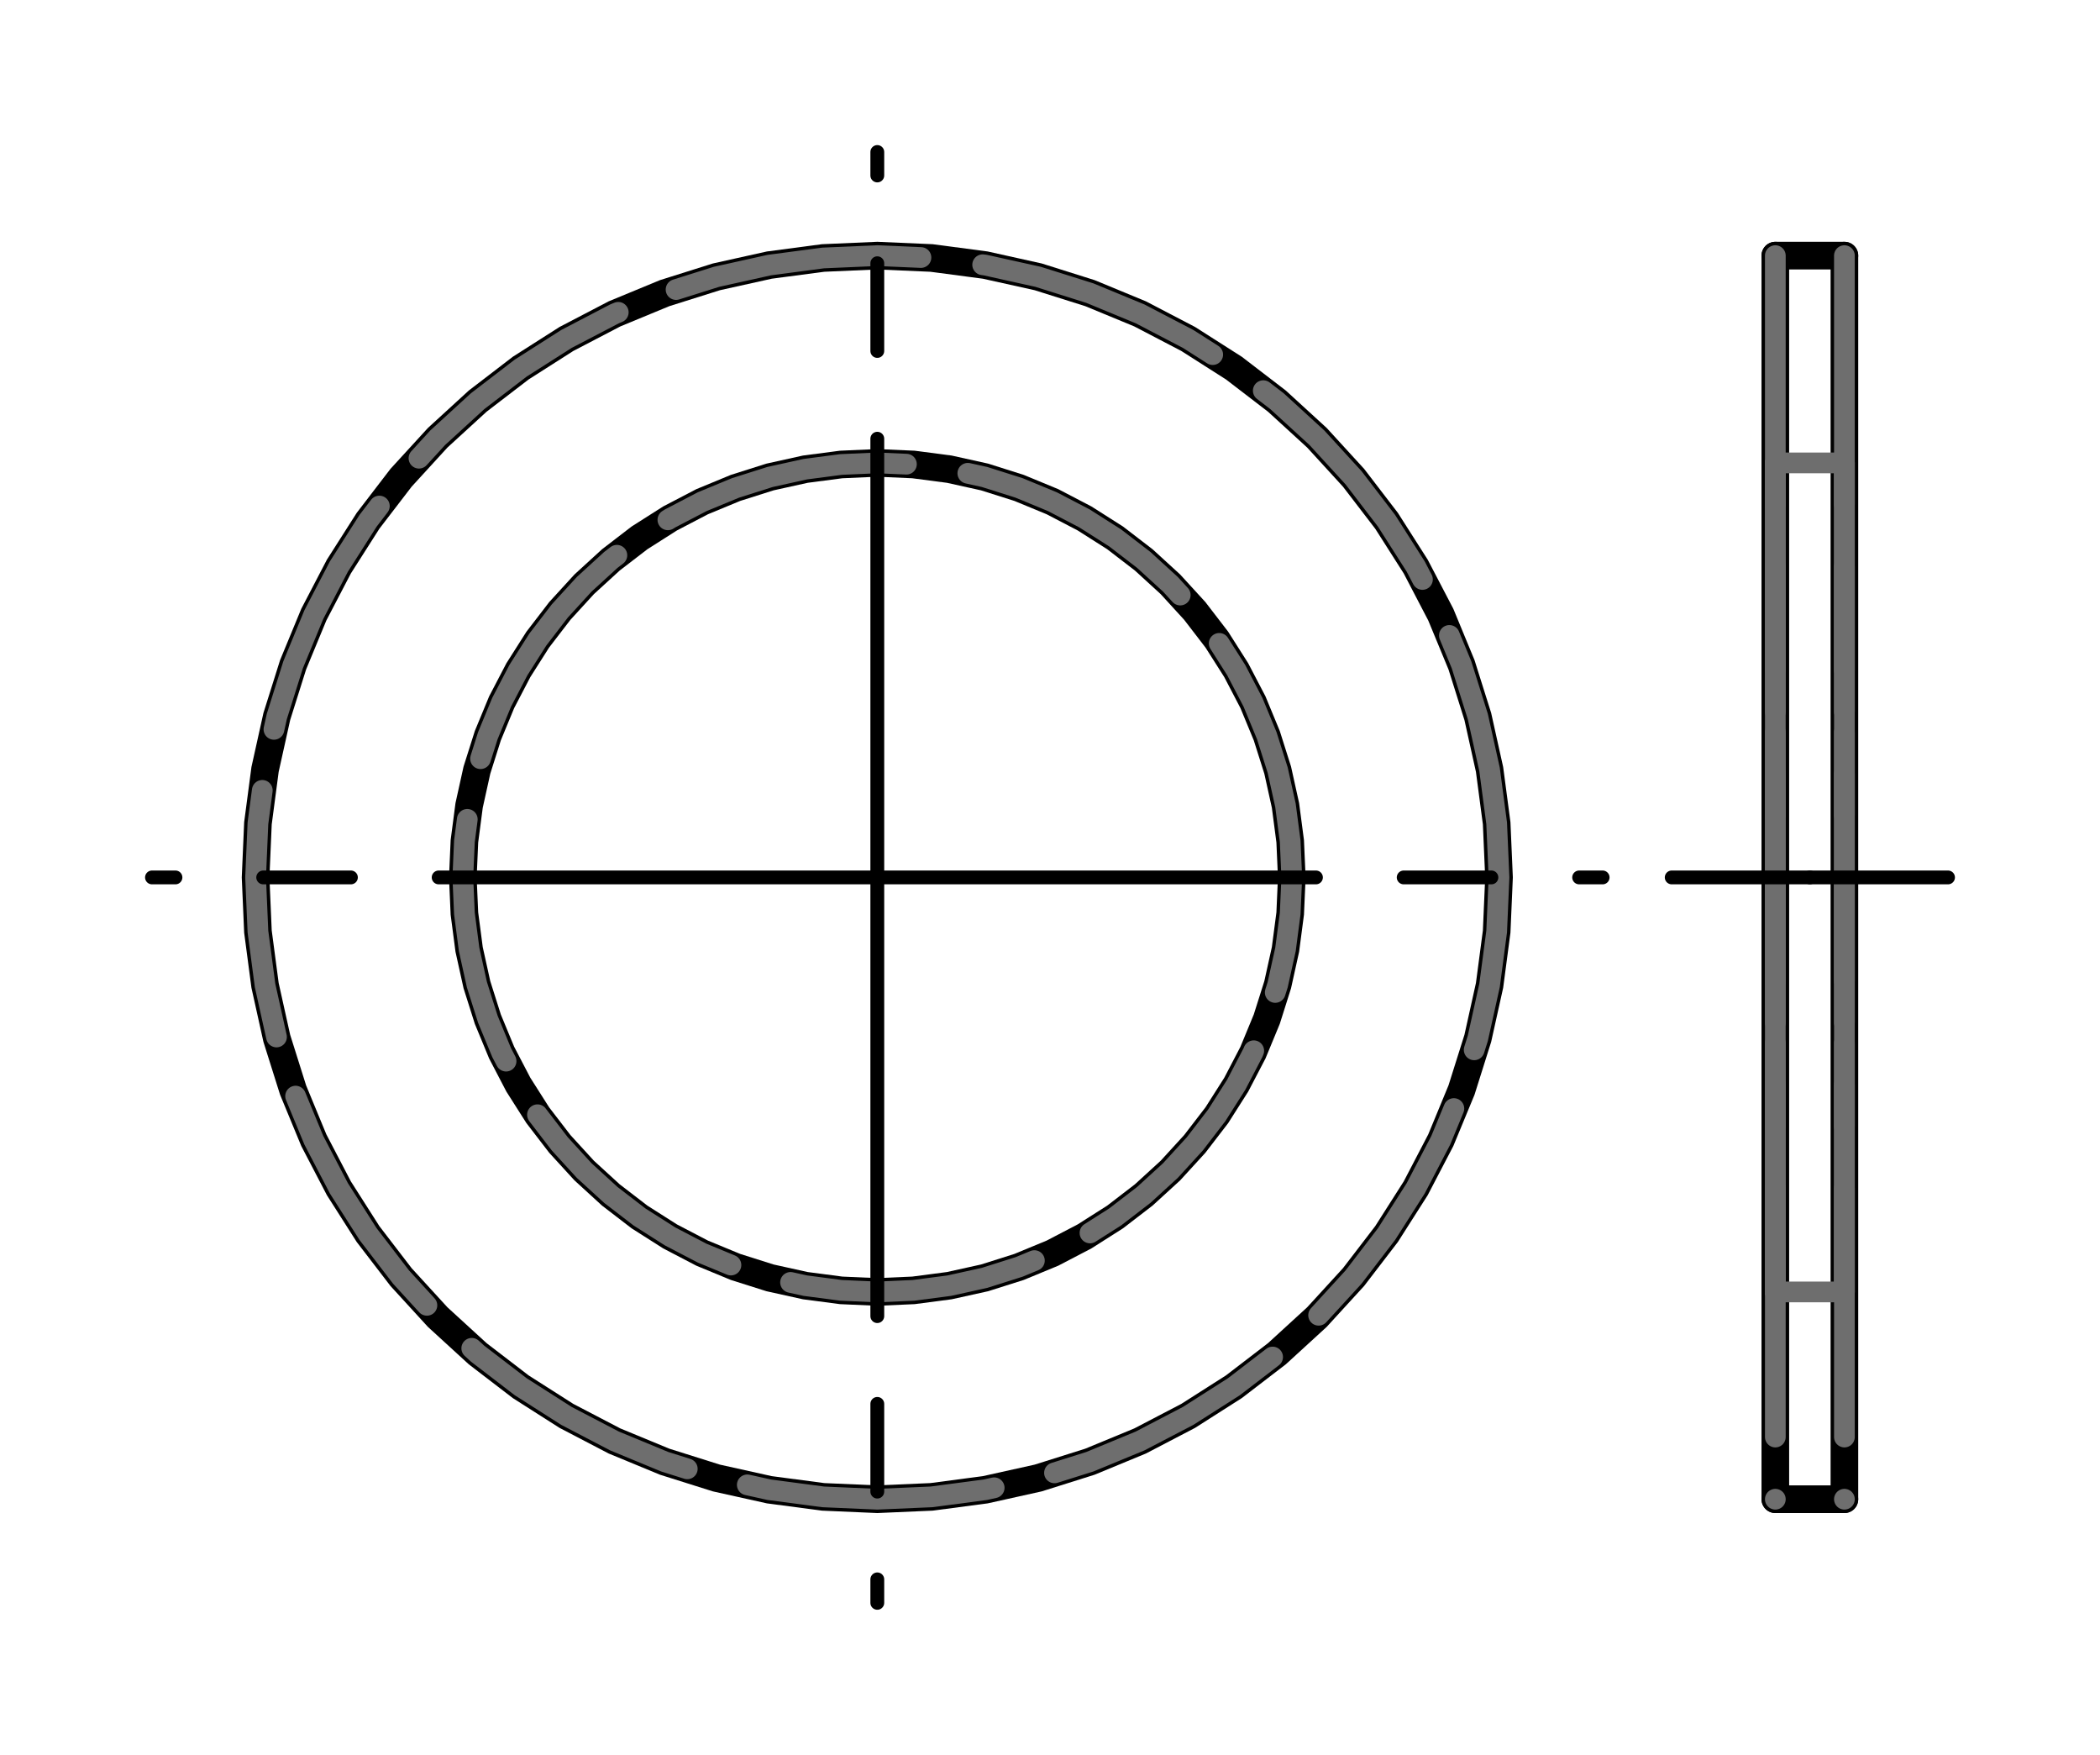
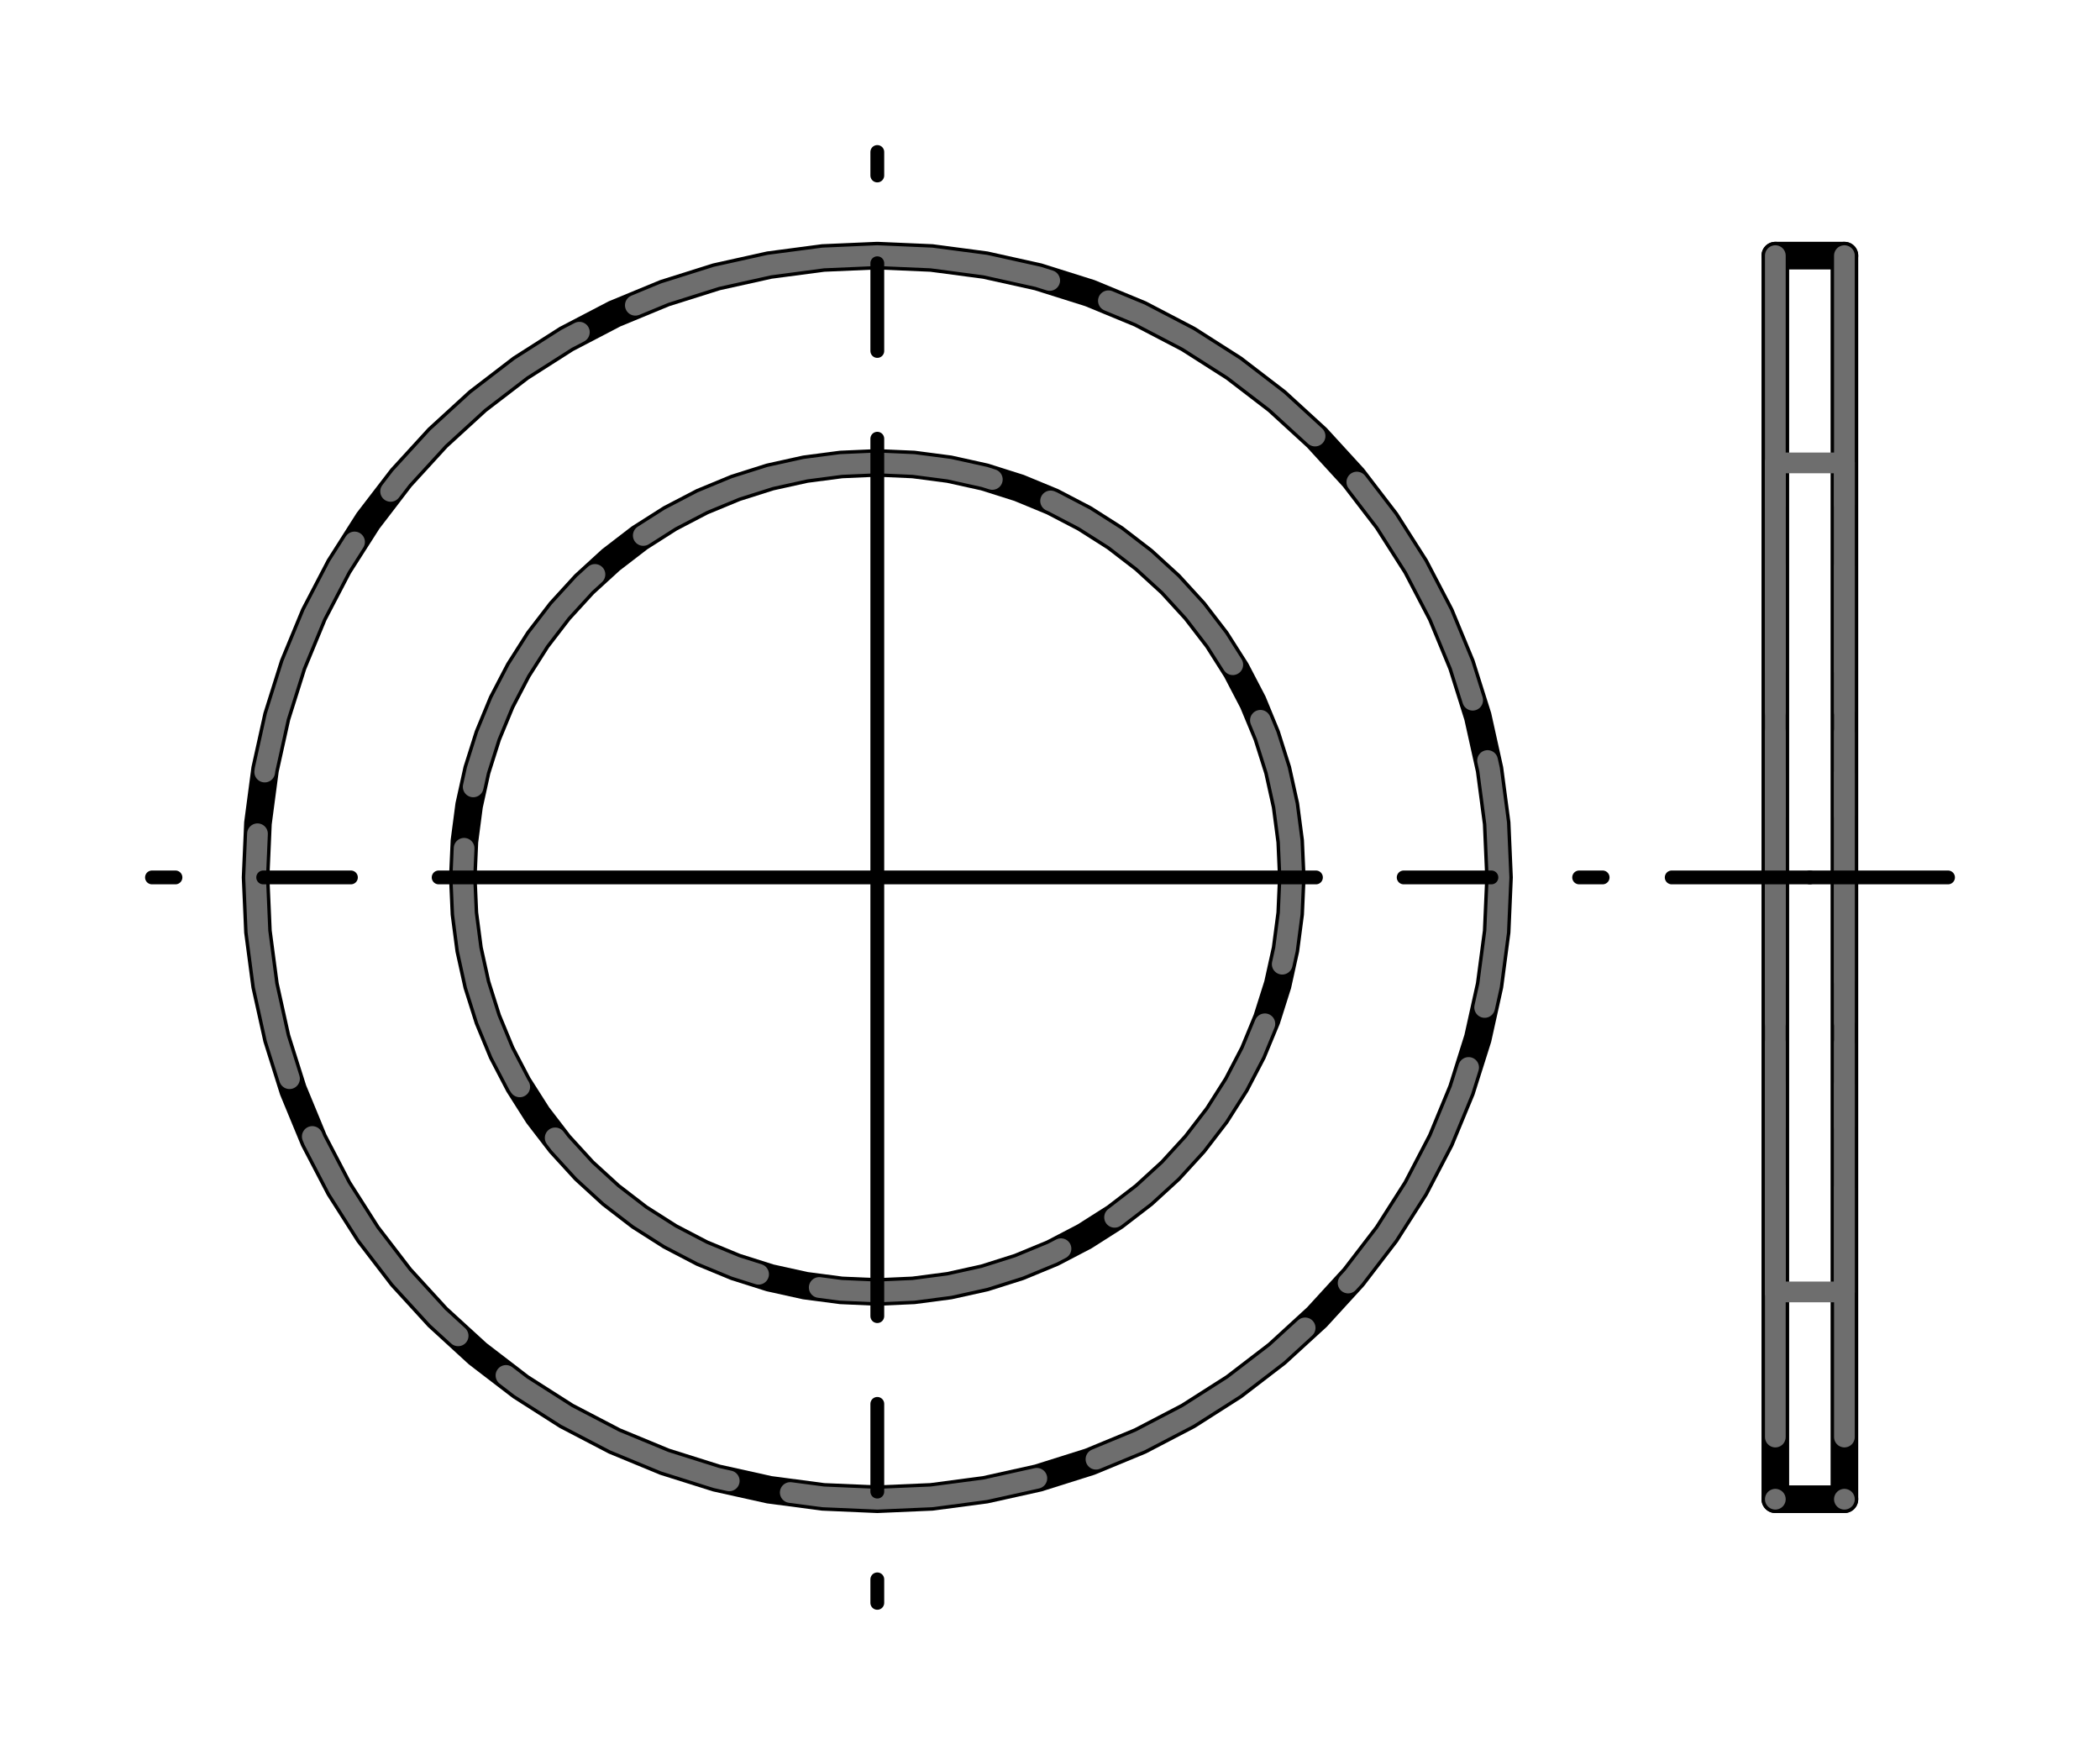
<svg xmlns="http://www.w3.org/2000/svg" width="30.4mm" height="25.4mm" viewBox="-12.7 -12.7 30.4 25.4" version="1.1">
  <g transform="scale(1,-1)" stroke-linecap="round">
    <g fill="none" stroke="rgb(0,0,0)" stroke-width="0.4" id="Visible">
-       <path d="M 9.0,0.0 L 8.966,0.784 L 8.863,1.563 L 8.693,2.329 L 8.457,3.078 L 8.157,3.804 L 7.794,4.5 L 7.372,5.162 L 6.894,5.785 L 6.364,6.364 L 5.785,6.894 L 5.162,7.372 L 4.5,7.794 L 3.804,8.157 L 3.078,8.457 L 2.329,8.693 L 1.563,8.863 L 0.784,8.966 L 0.0,9.0 L -0.784,8.966 L -1.563,8.863 L -2.329,8.693 L -3.078,8.457 L -3.804,8.157 L -4.5,7.794 L -5.162,7.372 L -5.785,6.894 L -6.364,6.364 L -6.894,5.785 L -7.372,5.162 L -7.794,4.5 L -8.157,3.804 L -8.457,3.078 L -8.693,2.329 L -8.863,1.563 L -8.966,0.784 L -9.0,-0.0 L -8.966,-0.784 L -8.863,-1.563 L -8.693,-2.329 L -8.457,-3.078 L -8.157,-3.804 L -7.794,-4.5 L -7.372,-5.162 L -6.894,-5.785 L -6.364,-6.364 L -5.785,-6.894 L -5.162,-7.372 L -4.5,-7.794 L -3.804,-8.157 L -3.078,-8.457 L -2.329,-8.693 L -1.563,-8.863 L -0.784,-8.966 L -0.0,-9.0 L 0.784,-8.966 L 1.563,-8.863 L 2.329,-8.693 L 3.078,-8.457 L 3.804,-8.157 L 4.5,-7.794 L 5.162,-7.372 L 5.785,-6.894 L 6.364,-6.364 L 6.894,-5.785 L 7.372,-5.162 L 7.794,-4.5 L 8.157,-3.804 L 8.457,-3.078 L 8.693,-2.329 L 8.863,-1.563 L 8.966,-0.784 L 9.0,0.0" />
-       <path d="M 6.0,0.0 L 5.977,0.523 L 5.909,1.042 L 5.796,1.553 L 5.638,2.052 L 5.438,2.536 L 5.196,3.0 L 4.915,3.442 L 4.596,3.857 L 4.243,4.243 L 3.857,4.596 L 3.442,4.915 L 3.0,5.196 L 2.536,5.438 L 2.052,5.638 L 1.553,5.796 L 1.042,5.909 L 0.523,5.977 L 0.0,6.0 L -0.523,5.977 L -1.042,5.909 L -1.553,5.796 L -2.052,5.638 L -2.536,5.438 L -3.0,5.196 L -3.442,4.915 L -3.857,4.596 L -4.243,4.243 L -4.596,3.857 L -4.915,3.442 L -5.196,3.0 L -5.438,2.536 L -5.638,2.052 L -5.796,1.553 L -5.909,1.042 L -5.977,0.523 L -6.0,-0.0 L -5.977,-0.523 L -5.909,-1.042 L -5.796,-1.553 L -5.638,-2.052 L -5.438,-2.536 L -5.196,-3.0 L -4.915,-3.442 L -4.596,-3.857 L -4.243,-4.243 L -3.857,-4.596 L -3.442,-4.915 L -3.0,-5.196 L -2.536,-5.438 L -2.052,-5.638 L -1.553,-5.796 L -1.042,-5.909 L -0.523,-5.977 L -0.0,-6.0 L 0.523,-5.977 L 1.042,-5.909 L 1.553,-5.796 L 2.052,-5.638 L 2.536,-5.438 L 3.0,-5.196 L 3.442,-4.915 L 3.857,-4.596 L 4.243,-4.243 L 4.596,-3.857 L 4.915,-3.442 L 5.196,-3.0 L 5.438,-2.536 L 5.638,-2.052 L 5.796,-1.553 L 5.909,-1.042 L 5.977,-0.523 L 6.0,0.0" />
+       <path d="M 0.0,9.0 L -0.784,8.966 L -1.563,8.863 L -2.329,8.693 L -3.078,8.457 L -3.804,8.157 L -4.5,7.794 L -5.162,7.372 L -5.785,6.894 L -6.364,6.364 L -6.894,5.785 L -7.372,5.162 L -7.794,4.5 L -8.157,3.804 L -8.457,3.078 L -8.693,2.329 L -8.863,1.563 L -8.966,0.784 L -9.0,-0.0 L -8.966,-0.784 L -8.863,-1.563 L -8.693,-2.329 L -8.457,-3.078 L -8.157,-3.804 L -7.794,-4.5 L -7.372,-5.162 L -6.894,-5.785 L -6.364,-6.364 L -5.785,-6.894 L -5.162,-7.372 L -4.5,-7.794 L -3.804,-8.157 L -3.078,-8.457 L -2.329,-8.693 L -1.563,-8.863 L -0.784,-8.966 L -0.0,-9.0 L 0.784,-8.966 L 1.563,-8.863 L 2.329,-8.693 L 3.078,-8.457 L 3.804,-8.157 L 4.5,-7.794 L 5.162,-7.372 L 5.785,-6.894 L 6.364,-6.364 L 6.894,-5.785 L 7.372,-5.162 L 7.794,-4.5 L 8.157,-3.804 L 8.457,-3.078 L 8.693,-2.329 L 8.863,-1.563 L 8.966,-0.784 L 9.0,0.0 L 8.966,0.784 L 8.863,1.563 L 8.693,2.329 L 8.457,3.078 L 8.157,3.804 L 7.794,4.5 L 7.372,5.162 L 6.894,5.785 L 6.364,6.364 L 5.785,6.894 L 5.162,7.372 L 4.5,7.794 L 3.804,8.157 L 3.078,8.457 L 2.329,8.693 L 1.563,8.863 L 0.784,8.966 L 0.0,9.0" />
+       <path d="M 0.0,6.0 L -0.523,5.977 L -1.042,5.909 L -1.553,5.796 L -2.052,5.638 L -2.536,5.438 L -3.0,5.196 L -3.442,4.915 L -3.857,4.596 L -4.243,4.243 L -4.596,3.857 L -4.915,3.442 L -5.196,3.0 L -5.438,2.536 L -5.638,2.052 L -5.796,1.553 L -5.909,1.042 L -5.977,0.523 L -6.0,-0.0 L -5.977,-0.523 L -5.909,-1.042 L -5.796,-1.553 L -5.638,-2.052 L -5.438,-2.536 L -5.196,-3.0 L -4.915,-3.442 L -4.596,-3.857 L -4.243,-4.243 L -3.857,-4.596 L -3.442,-4.915 L -3.0,-5.196 L -2.536,-5.438 L -2.052,-5.638 L -1.553,-5.796 L -1.042,-5.909 L -0.523,-5.977 L -0.0,-6.0 L 0.523,-5.977 L 1.042,-5.909 L 1.553,-5.796 L 2.052,-5.638 L 2.536,-5.438 L 3.0,-5.196 L 3.442,-4.915 L 3.857,-4.596 L 4.243,-4.243 L 4.596,-3.857 L 4.915,-3.442 L 5.196,-3.0 L 5.438,-2.536 L 5.638,-2.052 L 5.796,-1.553 L 5.909,-1.042 L 5.977,-0.523 L 6.0,0.0 L 5.977,0.523 L 5.909,1.042 L 5.796,1.553 L 5.638,2.052 L 5.438,2.536 L 5.196,3.0 L 4.915,3.442 L 4.596,3.857 L 4.243,4.243 L 3.857,4.596 L 3.442,4.915 L 3.0,5.196 L 2.536,5.438 L 2.052,5.638 L 1.553,5.796 L 1.042,5.909 L 0.523,5.977 L 0.0,6.0" />
      <path d="M 13.0,-9.0 L 13.0,-8.75 L 13.0,-8.5 L 13.0,-8.25 L 13.0,-8.0 L 13.0,-7.75 L 13.0,-7.5 L 13.0,-7.25 L 13.0,-7.0 L 13.0,-6.75 L 13.0,-6.5 L 13.0,-6.25 L 13.0,-6.0 L 13.0,-5.75 L 13.0,-5.5 L 13.0,-5.25 L 13.0,-5.0 L 13.0,-4.75 L 13.0,-4.5 L 13.0,-4.25 L 13.0,-4.0 L 13.0,-3.75 L 13.0,-3.5 L 13.0,-3.25 L 13.0,-3.0 L 13.0,-2.75 L 13.0,-2.5 L 13.0,-2.25 L 13.0,-2.0 L 13.0,-1.75 L 13.0,-1.5 L 13.0,-1.25 L 13.0,-1.0 L 13.0,-0.75 L 13.0,-0.5 L 13.0,-0.25 L 13.0,0.0 L 13.0,0.25 L 13.0,0.5 L 13.0,0.75 L 13.0,1.0 L 13.0,1.25 L 13.0,1.5 L 13.0,1.75 L 13.0,2.0 L 13.0,2.25 L 13.0,2.5 L 13.0,2.75 L 13.0,3.0 L 13.0,3.25 L 13.0,3.5 L 13.0,3.75 L 13.0,4.0 L 13.0,4.25 L 13.0,4.5 L 13.0,4.75 L 13.0,5.0 L 13.0,5.25 L 13.0,5.5 L 13.0,5.75 L 13.0,6.0 L 13.0,6.25 L 13.0,6.5 L 13.0,6.75 L 13.0,7.0 L 13.0,7.25 L 13.0,7.5 L 13.0,7.75 L 13.0,8.0 L 13.0,8.25 L 13.0,8.5 L 13.0,8.75 L 13.0,9.0" />
      <path d="M 14.0,9.0 L 13.986,9.0 L 13.972,9.0 L 13.958,9.0 L 13.944,9.0 L 13.931,9.0 L 13.917,9.0 L 13.903,9.0 L 13.889,9.0 L 13.875,9.0 L 13.861,9.0 L 13.847,9.0 L 13.833,9.0 L 13.819,9.0 L 13.806,9.0 L 13.792,9.0 L 13.778,9.0 L 13.764,9.0 L 13.75,9.0 L 13.736,9.0 L 13.722,9.0 L 13.708,9.0 L 13.694,9.0 L 13.681,9.0 L 13.667,9.0 L 13.653,9.0 L 13.639,9.0 L 13.625,9.0 L 13.611,9.0 L 13.597,9.0 L 13.583,9.0 L 13.569,9.0 L 13.556,9.0 L 13.542,9.0 L 13.528,9.0 L 13.514,9.0 L 13.5,9.0 L 13.486,9.0 L 13.472,9.0 L 13.458,9.0 L 13.444,9.0 L 13.431,9.0 L 13.417,9.0 L 13.403,9.0 L 13.389,9.0 L 13.375,9.0 L 13.361,9.0 L 13.347,9.0 L 13.333,9.0 L 13.319,9.0 L 13.306,9.0 L 13.292,9.0 L 13.278,9.0 L 13.264,9.0 L 13.25,9.0 L 13.236,9.0 L 13.222,9.0 L 13.208,9.0 L 13.194,9.0 L 13.181,9.0 L 13.167,9.0 L 13.153,9.0 L 13.139,9.0 L 13.125,9.0 L 13.111,9.0 L 13.097,9.0 L 13.083,9.0 L 13.069,9.0 L 13.056,9.0 L 13.042,9.0 L 13.028,9.0 L 13.014,9.0 L 13.0,9.0" />
      <path d="M 14.0,-9.0 L 14.0,-8.75 L 14.0,-8.5 L 14.0,-8.25 L 14.0,-8.0 L 14.0,-7.75 L 14.0,-7.5 L 14.0,-7.25 L 14.0,-7.0 L 14.0,-6.75 L 14.0,-6.5 L 14.0,-6.25 L 14.0,-6.0 L 14.0,-5.75 L 14.0,-5.5 L 14.0,-5.25 L 14.0,-5.0 L 14.0,-4.75 L 14.0,-4.5 L 14.0,-4.25 L 14.0,-4.0 L 14.0,-3.75 L 14.0,-3.5 L 14.0,-3.25 L 14.0,-3.0 L 14.0,-2.75 L 14.0,-2.5 L 14.0,-2.25 L 14.0,-2.0 L 14.0,-1.75 L 14.0,-1.5 L 14.0,-1.25 L 14.0,-1.0 L 14.0,-0.75 L 14.0,-0.5 L 14.0,-0.25 L 14.0,0.0 L 14.0,0.25 L 14.0,0.5 L 14.0,0.75 L 14.0,1.0 L 14.0,1.25 L 14.0,1.5 L 14.0,1.75 L 14.0,2.0 L 14.0,2.25 L 14.0,2.5 L 14.0,2.75 L 14.0,3.0 L 14.0,3.25 L 14.0,3.5 L 14.0,3.75 L 14.0,4.0 L 14.0,4.25 L 14.0,4.5 L 14.0,4.75 L 14.0,5.0 L 14.0,5.25 L 14.0,5.5 L 14.0,5.75 L 14.0,6.0 L 14.0,6.25 L 14.0,6.5 L 14.0,6.75 L 14.0,7.0 L 14.0,7.25 L 14.0,7.5 L 14.0,7.75 L 14.0,8.0 L 14.0,8.25 L 14.0,8.5 L 14.0,8.75 L 14.0,9.0" />
      <path d="M 14.0,-9.0 L 13.986,-9.0 L 13.972,-9.0 L 13.958,-9.0 L 13.944,-9.0 L 13.931,-9.0 L 13.917,-9.0 L 13.903,-9.0 L 13.889,-9.0 L 13.875,-9.0 L 13.861,-9.0 L 13.847,-9.0 L 13.833,-9.0 L 13.819,-9.0 L 13.806,-9.0 L 13.792,-9.0 L 13.778,-9.0 L 13.764,-9.0 L 13.75,-9.0 L 13.736,-9.0 L 13.722,-9.0 L 13.708,-9.0 L 13.694,-9.0 L 13.681,-9.0 L 13.667,-9.0 L 13.653,-9.0 L 13.639,-9.0 L 13.625,-9.0 L 13.611,-9.0 L 13.597,-9.0 L 13.583,-9.0 L 13.569,-9.0 L 13.556,-9.0 L 13.542,-9.0 L 13.528,-9.0 L 13.514,-9.0 L 13.5,-9.0 L 13.486,-9.0 L 13.472,-9.0 L 13.458,-9.0 L 13.444,-9.0 L 13.431,-9.0 L 13.417,-9.0 L 13.403,-9.0 L 13.389,-9.0 L 13.375,-9.0 L 13.361,-9.0 L 13.347,-9.0 L 13.333,-9.0 L 13.319,-9.0 L 13.306,-9.0 L 13.292,-9.0 L 13.278,-9.0 L 13.264,-9.0 L 13.25,-9.0 L 13.236,-9.0 L 13.222,-9.0 L 13.208,-9.0 L 13.194,-9.0 L 13.181,-9.0 L 13.167,-9.0 L 13.153,-9.0 L 13.139,-9.0 L 13.125,-9.0 L 13.111,-9.0 L 13.097,-9.0 L 13.083,-9.0 L 13.069,-9.0 L 13.056,-9.0 L 13.042,-9.0 L 13.028,-9.0 L 13.014,-9.0 L 13.0,-9.0" />
    </g>
    <g fill="none" stroke="rgb(110,110,110)" stroke-width="0.3" id="Hidden" stroke-dasharray="3.6 0.9">
-       <path d="M 9.0,0.0 L 8.966,0.784 L 8.863,1.563 L 8.693,2.329 L 8.457,3.078 L 8.157,3.804 L 7.794,4.5 L 7.372,5.162 L 6.894,5.785 L 6.364,6.364 L 5.785,6.894 L 5.162,7.372 L 4.5,7.794 L 3.804,8.157 L 3.078,8.457 L 2.329,8.693 L 1.563,8.863 L 0.784,8.966 L 0.0,9.0 L -0.784,8.966 L -1.563,8.863 L -2.329,8.693 L -3.078,8.457 L -3.804,8.157 L -4.5,7.794 L -5.162,7.372 L -5.785,6.894 L -6.364,6.364 L -6.894,5.785 L -7.372,5.162 L -7.794,4.5 L -8.157,3.804 L -8.457,3.078 L -8.693,2.329 L -8.863,1.563 L -8.966,0.784 L -9.0,-0.0 L -8.966,-0.784 L -8.863,-1.563 L -8.693,-2.329 L -8.457,-3.078 L -8.157,-3.804 L -7.794,-4.5 L -7.372,-5.162 L -6.894,-5.785 L -6.364,-6.364 L -5.785,-6.894 L -5.162,-7.372 L -4.5,-7.794 L -3.804,-8.157 L -3.078,-8.457 L -2.329,-8.693 L -1.563,-8.863 L -0.784,-8.966 L -0.0,-9.0 L 0.784,-8.966 L 1.563,-8.863 L 2.329,-8.693 L 3.078,-8.457 L 3.804,-8.157 L 4.5,-7.794 L 5.162,-7.372 L 5.785,-6.894 L 6.364,-6.364 L 6.894,-5.785 L 7.372,-5.162 L 7.794,-4.5 L 8.157,-3.804 L 8.457,-3.078 L 8.693,-2.329 L 8.863,-1.563 L 8.966,-0.784 L 9.0,0.0" />
-       <path d="M 6.0,0.0 L 5.977,0.523 L 5.909,1.042 L 5.796,1.553 L 5.638,2.052 L 5.438,2.536 L 5.196,3.0 L 4.915,3.442 L 4.596,3.857 L 4.243,4.243 L 3.857,4.596 L 3.442,4.915 L 3.0,5.196 L 2.536,5.438 L 2.052,5.638 L 1.553,5.796 L 1.042,5.909 L 0.523,5.977 L 0.0,6.0 L -0.523,5.977 L -1.042,5.909 L -1.553,5.796 L -2.052,5.638 L -2.536,5.438 L -3.0,5.196 L -3.442,4.915 L -3.857,4.596 L -4.243,4.243 L -4.596,3.857 L -4.915,3.442 L -5.196,3.0 L -5.438,2.536 L -5.638,2.052 L -5.796,1.553 L -5.909,1.042 L -5.977,0.523 L -6.0,-0.0 L -5.977,-0.523 L -5.909,-1.042 L -5.796,-1.553 L -5.638,-2.052 L -5.438,-2.536 L -5.196,-3.0 L -4.915,-3.442 L -4.596,-3.857 L -4.243,-4.243 L -3.857,-4.596 L -3.442,-4.915 L -3.0,-5.196 L -2.536,-5.438 L -2.052,-5.638 L -1.553,-5.796 L -1.042,-5.909 L -0.523,-5.977 L -0.0,-6.0 L 0.523,-5.977 L 1.042,-5.909 L 1.553,-5.796 L 2.052,-5.638 L 2.536,-5.438 L 3.0,-5.196 L 3.442,-4.915 L 3.857,-4.596 L 4.243,-4.243 L 4.596,-3.857 L 4.915,-3.442 L 5.196,-3.0 L 5.438,-2.536 L 5.638,-2.052 L 5.796,-1.553 L 5.909,-1.042 L 5.977,-0.523 L 6.0,0.0" />
+       <path d="M 0.0,9.0 L -0.784,8.966 L -1.563,8.863 L -2.329,8.693 L -3.078,8.457 L -3.804,8.157 L -4.5,7.794 L -5.162,7.372 L -5.785,6.894 L -6.364,6.364 L -6.894,5.785 L -7.372,5.162 L -7.794,4.5 L -8.157,3.804 L -8.457,3.078 L -8.693,2.329 L -8.863,1.563 L -8.966,0.784 L -9.0,-0.0 L -8.966,-0.784 L -8.863,-1.563 L -8.693,-2.329 L -8.457,-3.078 L -8.157,-3.804 L -7.794,-4.5 L -7.372,-5.162 L -6.894,-5.785 L -6.364,-6.364 L -5.785,-6.894 L -5.162,-7.372 L -4.5,-7.794 L -3.804,-8.157 L -3.078,-8.457 L -2.329,-8.693 L -1.563,-8.863 L -0.784,-8.966 L -0.0,-9.0 L 0.784,-8.966 L 1.563,-8.863 L 2.329,-8.693 L 3.078,-8.457 L 3.804,-8.157 L 4.5,-7.794 L 5.162,-7.372 L 5.785,-6.894 L 6.364,-6.364 L 6.894,-5.785 L 7.372,-5.162 L 7.794,-4.5 L 8.157,-3.804 L 8.457,-3.078 L 8.693,-2.329 L 8.863,-1.563 L 8.966,-0.784 L 9.0,0.0 L 8.966,0.784 L 8.863,1.563 L 8.693,2.329 L 8.457,3.078 L 8.157,3.804 L 7.794,4.5 L 7.372,5.162 L 6.894,5.785 L 6.364,6.364 L 5.785,6.894 L 5.162,7.372 L 4.5,7.794 L 3.804,8.157 L 3.078,8.457 L 2.329,8.693 L 1.563,8.863 L 0.784,8.966 L 0.0,9.0" />
+       <path d="M 0.0,6.0 L -0.523,5.977 L -1.042,5.909 L -1.553,5.796 L -2.052,5.638 L -2.536,5.438 L -3.0,5.196 L -3.442,4.915 L -3.857,4.596 L -4.243,4.243 L -4.596,3.857 L -4.915,3.442 L -5.196,3.0 L -5.438,2.536 L -5.638,2.052 L -5.796,1.553 L -5.909,1.042 L -5.977,0.523 L -6.0,-0.0 L -5.977,-0.523 L -5.909,-1.042 L -5.796,-1.553 L -5.638,-2.052 L -5.438,-2.536 L -5.196,-3.0 L -4.915,-3.442 L -4.596,-3.857 L -4.243,-4.243 L -3.857,-4.596 L -3.442,-4.915 L -3.0,-5.196 L -2.536,-5.438 L -2.052,-5.638 L -1.553,-5.796 L -1.042,-5.909 L -0.523,-5.977 L -0.0,-6.0 L 0.523,-5.977 L 1.042,-5.909 L 1.553,-5.796 L 2.052,-5.638 L 2.536,-5.438 L 3.0,-5.196 L 3.442,-4.915 L 3.857,-4.596 L 4.243,-4.243 L 4.596,-3.857 L 4.915,-3.442 L 5.196,-3.0 L 5.438,-2.536 L 5.638,-2.052 L 5.796,-1.553 L 5.909,-1.042 L 5.977,-0.523 L 6.0,0.0 L 5.977,0.523 L 5.909,1.042 L 5.796,1.553 L 5.638,2.052 L 5.438,2.536 L 5.196,3.0 L 4.915,3.442 L 4.596,3.857 L 4.243,4.243 L 3.857,4.596 L 3.442,4.915 L 3.0,5.196 L 2.536,5.438 L 2.052,5.638 L 1.553,5.796 L 1.042,5.909 L 0.523,5.977 L 0.0,6.0" />
      <path d="M 13.0,9.0 L 13.0,8.75 L 13.0,8.5 L 13.0,8.25 L 13.0,8.0 L 13.0,7.75 L 13.0,7.5 L 13.0,7.25 L 13.0,7.0 L 13.0,6.75 L 13.0,6.5 L 13.0,6.25 L 13.0,6.0 L 13.0,5.75 L 13.0,5.5 L 13.0,5.25 L 13.0,5.0 L 13.0,4.75 L 13.0,4.5 L 13.0,4.25 L 13.0,4.0 L 13.0,3.75 L 13.0,3.5 L 13.0,3.25 L 13.0,3.0 L 13.0,2.75 L 13.0,2.5 L 13.0,2.25 L 13.0,2.0 L 13.0,1.75 L 13.0,1.5 L 13.0,1.25 L 13.0,1.0 L 13.0,0.75 L 13.0,0.5 L 13.0,0.25 L 13.0,0.0 L 13.0,-0.25 L 13.0,-0.5 L 13.0,-0.75 L 13.0,-1.0 L 13.0,-1.25 L 13.0,-1.5 L 13.0,-1.75 L 13.0,-2.0 L 13.0,-2.25 L 13.0,-2.5 L 13.0,-2.75 L 13.0,-3.0 L 13.0,-3.25 L 13.0,-3.5 L 13.0,-3.75 L 13.0,-4.0 L 13.0,-4.25 L 13.0,-4.5 L 13.0,-4.75 L 13.0,-5.0 L 13.0,-5.25 L 13.0,-5.5 L 13.0,-5.75 L 13.0,-6.0 L 13.0,-6.25 L 13.0,-6.5 L 13.0,-6.75 L 13.0,-7.0 L 13.0,-7.25 L 13.0,-7.5 L 13.0,-7.75 L 13.0,-8.0 L 13.0,-8.25 L 13.0,-8.5 L 13.0,-8.75 L 13.0,-9.0" />
      <path d="M 14.0,9.0 L 14.0,8.75 L 14.0,8.5 L 14.0,8.25 L 14.0,8.0 L 14.0,7.75 L 14.0,7.5 L 14.0,7.25 L 14.0,7.0 L 14.0,6.75 L 14.0,6.5 L 14.0,6.25 L 14.0,6.0 L 14.0,5.75 L 14.0,5.5 L 14.0,5.25 L 14.0,5.0 L 14.0,4.75 L 14.0,4.5 L 14.0,4.25 L 14.0,4.0 L 14.0,3.75 L 14.0,3.5 L 14.0,3.25 L 14.0,3.0 L 14.0,2.75 L 14.0,2.5 L 14.0,2.25 L 14.0,2.0 L 14.0,1.75 L 14.0,1.5 L 14.0,1.25 L 14.0,1.0 L 14.0,0.75 L 14.0,0.5 L 14.0,0.25 L 14.0,0.0 L 14.0,-0.25 L 14.0,-0.5 L 14.0,-0.75 L 14.0,-1.0 L 14.0,-1.25 L 14.0,-1.5 L 14.0,-1.75 L 14.0,-2.0 L 14.0,-2.25 L 14.0,-2.5 L 14.0,-2.75 L 14.0,-3.0 L 14.0,-3.25 L 14.0,-3.5 L 14.0,-3.75 L 14.0,-4.0 L 14.0,-4.25 L 14.0,-4.5 L 14.0,-4.75 L 14.0,-5.0 L 14.0,-5.25 L 14.0,-5.5 L 14.0,-5.75 L 14.0,-6.0 L 14.0,-6.25 L 14.0,-6.5 L 14.0,-6.75 L 14.0,-7.0 L 14.0,-7.25 L 14.0,-7.5 L 14.0,-7.75 L 14.0,-8.0 L 14.0,-8.25 L 14.0,-8.5 L 14.0,-8.75 L 14.0,-9.0" />
      <path d="M 13.0,6.0 L 13.0,5.833 L 13.0,5.667 L 13.0,5.5 L 13.0,5.333 L 13.0,5.167 L 13.0,5.0 L 13.0,4.833 L 13.0,4.667 L 13.0,4.5 L 13.0,4.333 L 13.0,4.167 L 13.0,4.0 L 13.0,3.833 L 13.0,3.667 L 13.0,3.5 L 13.0,3.333 L 13.0,3.167 L 13.0,3.0 L 13.0,2.833 L 13.0,2.667 L 13.0,2.5 L 13.0,2.333 L 13.0,2.167 L 13.0,2.0 L 13.0,1.833 L 13.0,1.667 L 13.0,1.5 L 13.0,1.333 L 13.0,1.167 L 13.0,1.0 L 13.0,0.833 L 13.0,0.667 L 13.0,0.5 L 13.0,0.333 L 13.0,0.167 L 13.0,0.0 L 13.0,-0.167 L 13.0,-0.333 L 13.0,-0.5 L 13.0,-0.667 L 13.0,-0.833 L 13.0,-1.0 L 13.0,-1.167 L 13.0,-1.333 L 13.0,-1.5 L 13.0,-1.667 L 13.0,-1.833 L 13.0,-2.0 L 13.0,-2.167 L 13.0,-2.333 L 13.0,-2.5 L 13.0,-2.667 L 13.0,-2.833 L 13.0,-3.0 L 13.0,-3.167 L 13.0,-3.333 L 13.0,-3.5 L 13.0,-3.667 L 13.0,-3.833 L 13.0,-4.0 L 13.0,-4.167 L 13.0,-4.333 L 13.0,-4.5 L 13.0,-4.667 L 13.0,-4.833 L 13.0,-5.0 L 13.0,-5.167 L 13.0,-5.333 L 13.0,-5.5 L 13.0,-5.667 L 13.0,-5.833 L 13.0,-6.0" />
      <path d="M 13.0,-6.0 L 13.0,-5.833 L 13.0,-5.667 L 13.0,-5.5 L 13.0,-5.333 L 13.0,-5.167 L 13.0,-5.0 L 13.0,-4.833 L 13.0,-4.667 L 13.0,-4.5 L 13.0,-4.333 L 13.0,-4.167 L 13.0,-4.0 L 13.0,-3.833 L 13.0,-3.667 L 13.0,-3.5 L 13.0,-3.333 L 13.0,-3.167 L 13.0,-3.0 L 13.0,-2.833 L 13.0,-2.667 L 13.0,-2.5 L 13.0,-2.333 L 13.0,-2.167 L 13.0,-2.0 L 13.0,-1.833 L 13.0,-1.667 L 13.0,-1.5 L 13.0,-1.333 L 13.0,-1.167 L 13.0,-1.0 L 13.0,-0.833 L 13.0,-0.667 L 13.0,-0.5 L 13.0,-0.333 L 13.0,-0.167 L 13.0,0.0 L 13.0,0.167 L 13.0,0.333 L 13.0,0.5 L 13.0,0.667 L 13.0,0.833 L 13.0,1.0 L 13.0,1.167 L 13.0,1.333 L 13.0,1.5 L 13.0,1.667 L 13.0,1.833 L 13.0,2.0 L 13.0,2.167 L 13.0,2.333 L 13.0,2.5 L 13.0,2.667 L 13.0,2.833 L 13.0,3.0 L 13.0,3.167 L 13.0,3.333 L 13.0,3.5 L 13.0,3.667 L 13.0,3.833 L 13.0,4.0 L 13.0,4.167 L 13.0,4.333 L 13.0,4.5 L 13.0,4.667 L 13.0,4.833 L 13.0,5.0 L 13.0,5.167 L 13.0,5.333 L 13.0,5.5 L 13.0,5.667 L 13.0,5.833 L 13.0,6.0" />
      <path d="M 14.0,6.0 L 14.0,5.833 L 14.0,5.667 L 14.0,5.5 L 14.0,5.333 L 14.0,5.167 L 14.0,5.0 L 14.0,4.833 L 14.0,4.667 L 14.0,4.5 L 14.0,4.333 L 14.0,4.167 L 14.0,4.0 L 14.0,3.833 L 14.0,3.667 L 14.0,3.5 L 14.0,3.333 L 14.0,3.167 L 14.0,3.0 L 14.0,2.833 L 14.0,2.667 L 14.0,2.5 L 14.0,2.333 L 14.0,2.167 L 14.0,2.0 L 14.0,1.833 L 14.0,1.667 L 14.0,1.5 L 14.0,1.333 L 14.0,1.167 L 14.0,1.0 L 14.0,0.833 L 14.0,0.667 L 14.0,0.5 L 14.0,0.333 L 14.0,0.167 L 14.0,0.0 L 14.0,-0.167 L 14.0,-0.333 L 14.0,-0.5 L 14.0,-0.667 L 14.0,-0.833 L 14.0,-1.0 L 14.0,-1.167 L 14.0,-1.333 L 14.0,-1.5 L 14.0,-1.667 L 14.0,-1.833 L 14.0,-2.0 L 14.0,-2.167 L 14.0,-2.333 L 14.0,-2.5 L 14.0,-2.667 L 14.0,-2.833 L 14.0,-3.0 L 14.0,-3.167 L 14.0,-3.333 L 14.0,-3.5 L 14.0,-3.667 L 14.0,-3.833 L 14.0,-4.0 L 14.0,-4.167 L 14.0,-4.333 L 14.0,-4.5 L 14.0,-4.667 L 14.0,-4.833 L 14.0,-5.0 L 14.0,-5.167 L 14.0,-5.333 L 14.0,-5.5 L 14.0,-5.667 L 14.0,-5.833 L 14.0,-6.0" />
      <path d="M 14.0,-6.0 L 14.0,-5.833 L 14.0,-5.667 L 14.0,-5.5 L 14.0,-5.333 L 14.0,-5.167 L 14.0,-5.0 L 14.0,-4.833 L 14.0,-4.667 L 14.0,-4.5 L 14.0,-4.333 L 14.0,-4.167 L 14.0,-4.0 L 14.0,-3.833 L 14.0,-3.667 L 14.0,-3.5 L 14.0,-3.333 L 14.0,-3.167 L 14.0,-3.0 L 14.0,-2.833 L 14.0,-2.667 L 14.0,-2.5 L 14.0,-2.333 L 14.0,-2.167 L 14.0,-2.0 L 14.0,-1.833 L 14.0,-1.667 L 14.0,-1.5 L 14.0,-1.333 L 14.0,-1.167 L 14.0,-1.0 L 14.0,-0.833 L 14.0,-0.667 L 14.0,-0.5 L 14.0,-0.333 L 14.0,-0.167 L 14.0,0.0 L 14.0,0.167 L 14.0,0.333 L 14.0,0.5 L 14.0,0.667 L 14.0,0.833 L 14.0,1.0 L 14.0,1.167 L 14.0,1.333 L 14.0,1.5 L 14.0,1.667 L 14.0,1.833 L 14.0,2.0 L 14.0,2.167 L 14.0,2.333 L 14.0,2.5 L 14.0,2.667 L 14.0,2.833 L 14.0,3.0 L 14.0,3.167 L 14.0,3.333 L 14.0,3.5 L 14.0,3.667 L 14.0,3.833 L 14.0,4.0 L 14.0,4.167 L 14.0,4.333 L 14.0,4.5 L 14.0,4.667 L 14.0,4.833 L 14.0,5.0 L 14.0,5.167 L 14.0,5.333 L 14.0,5.5 L 14.0,5.667 L 14.0,5.833 L 14.0,6.0" />
      <path d="M 14.0,6.0 L 13.986,6.0 L 13.972,6.0 L 13.958,6.0 L 13.944,6.0 L 13.931,6.0 L 13.917,6.0 L 13.903,6.0 L 13.889,6.0 L 13.875,6.0 L 13.861,6.0 L 13.847,6.0 L 13.833,6.0 L 13.819,6.0 L 13.806,6.0 L 13.792,6.0 L 13.778,6.0 L 13.764,6.0 L 13.75,6.0 L 13.736,6.0 L 13.722,6.0 L 13.708,6.0 L 13.694,6.0 L 13.681,6.0 L 13.667,6.0 L 13.653,6.0 L 13.639,6.0 L 13.625,6.0 L 13.611,6.0 L 13.597,6.0 L 13.583,6.0 L 13.569,6.0 L 13.556,6.0 L 13.542,6.0 L 13.528,6.0 L 13.514,6.0 L 13.5,6.0 L 13.486,6.0 L 13.472,6.0 L 13.458,6.0 L 13.444,6.0 L 13.431,6.0 L 13.417,6.0 L 13.403,6.0 L 13.389,6.0 L 13.375,6.0 L 13.361,6.0 L 13.347,6.0 L 13.333,6.0 L 13.319,6.0 L 13.306,6.0 L 13.292,6.0 L 13.278,6.0 L 13.264,6.0 L 13.25,6.0 L 13.236,6.0 L 13.222,6.0 L 13.208,6.0 L 13.194,6.0 L 13.181,6.0 L 13.167,6.0 L 13.153,6.0 L 13.139,6.0 L 13.125,6.0 L 13.111,6.0 L 13.097,6.0 L 13.083,6.0 L 13.069,6.0 L 13.056,6.0 L 13.042,6.0 L 13.028,6.0 L 13.014,6.0 L 13.0,6.0" />
      <path d="M 14.0,-6.0 L 13.986,-6.0 L 13.972,-6.0 L 13.958,-6.0 L 13.944,-6.0 L 13.931,-6.0 L 13.917,-6.0 L 13.903,-6.0 L 13.889,-6.0 L 13.875,-6.0 L 13.861,-6.0 L 13.847,-6.0 L 13.833,-6.0 L 13.819,-6.0 L 13.806,-6.0 L 13.792,-6.0 L 13.778,-6.0 L 13.764,-6.0 L 13.75,-6.0 L 13.736,-6.0 L 13.722,-6.0 L 13.708,-6.0 L 13.694,-6.0 L 13.681,-6.0 L 13.667,-6.0 L 13.653,-6.0 L 13.639,-6.0 L 13.625,-6.0 L 13.611,-6.0 L 13.597,-6.0 L 13.583,-6.0 L 13.569,-6.0 L 13.556,-6.0 L 13.542,-6.0 L 13.528,-6.0 L 13.514,-6.0 L 13.5,-6.0 L 13.486,-6.0 L 13.472,-6.0 L 13.458,-6.0 L 13.444,-6.0 L 13.431,-6.0 L 13.417,-6.0 L 13.403,-6.0 L 13.389,-6.0 L 13.375,-6.0 L 13.361,-6.0 L 13.347,-6.0 L 13.333,-6.0 L 13.319,-6.0 L 13.306,-6.0 L 13.292,-6.0 L 13.278,-6.0 L 13.264,-6.0 L 13.25,-6.0 L 13.236,-6.0 L 13.222,-6.0 L 13.208,-6.0 L 13.194,-6.0 L 13.181,-6.0 L 13.167,-6.0 L 13.153,-6.0 L 13.139,-6.0 L 13.125,-6.0 L 13.111,-6.0 L 13.097,-6.0 L 13.083,-6.0 L 13.069,-6.0 L 13.056,-6.0 L 13.042,-6.0 L 13.028,-6.0 L 13.014,-6.0 L 13.0,-6.0" />
    </g>
    <g fill="none" stroke="rgb(0,0,0)" stroke-width="0.2" id="Center" stroke-dasharray="6.35 1.27 1.27 1.27">
-       <line x1="-0.0" y1="0.0" x2="-10.5" y2="0.0" />
-       <line x1="-0.0" y1="0.0" x2="10.5" y2="0.0" />
-       <line x1="-0.0" y1="0.0" x2="-0.0" y2="-10.5" />
-       <line x1="-0.0" y1="0.0" x2="-0.0" y2="10.5" />
+       <line x1="0.0" y1="-0.0" x2="-10.5" y2="-0.0" />
+       <line x1="0.0" y1="-0.0" x2="10.5" y2="-0.0" />
+       <line x1="0.0" y1="-0.0" x2="0.0" y2="-10.5" />
+       <line x1="0.0" y1="-0.0" x2="0.0" y2="10.5" />
      <line x1="13.5" y1="0.0" x2="11.5" y2="0.0" />
      <line x1="13.5" y1="0.0" x2="15.5" y2="0.0" />
    </g>
  </g>
</svg>
